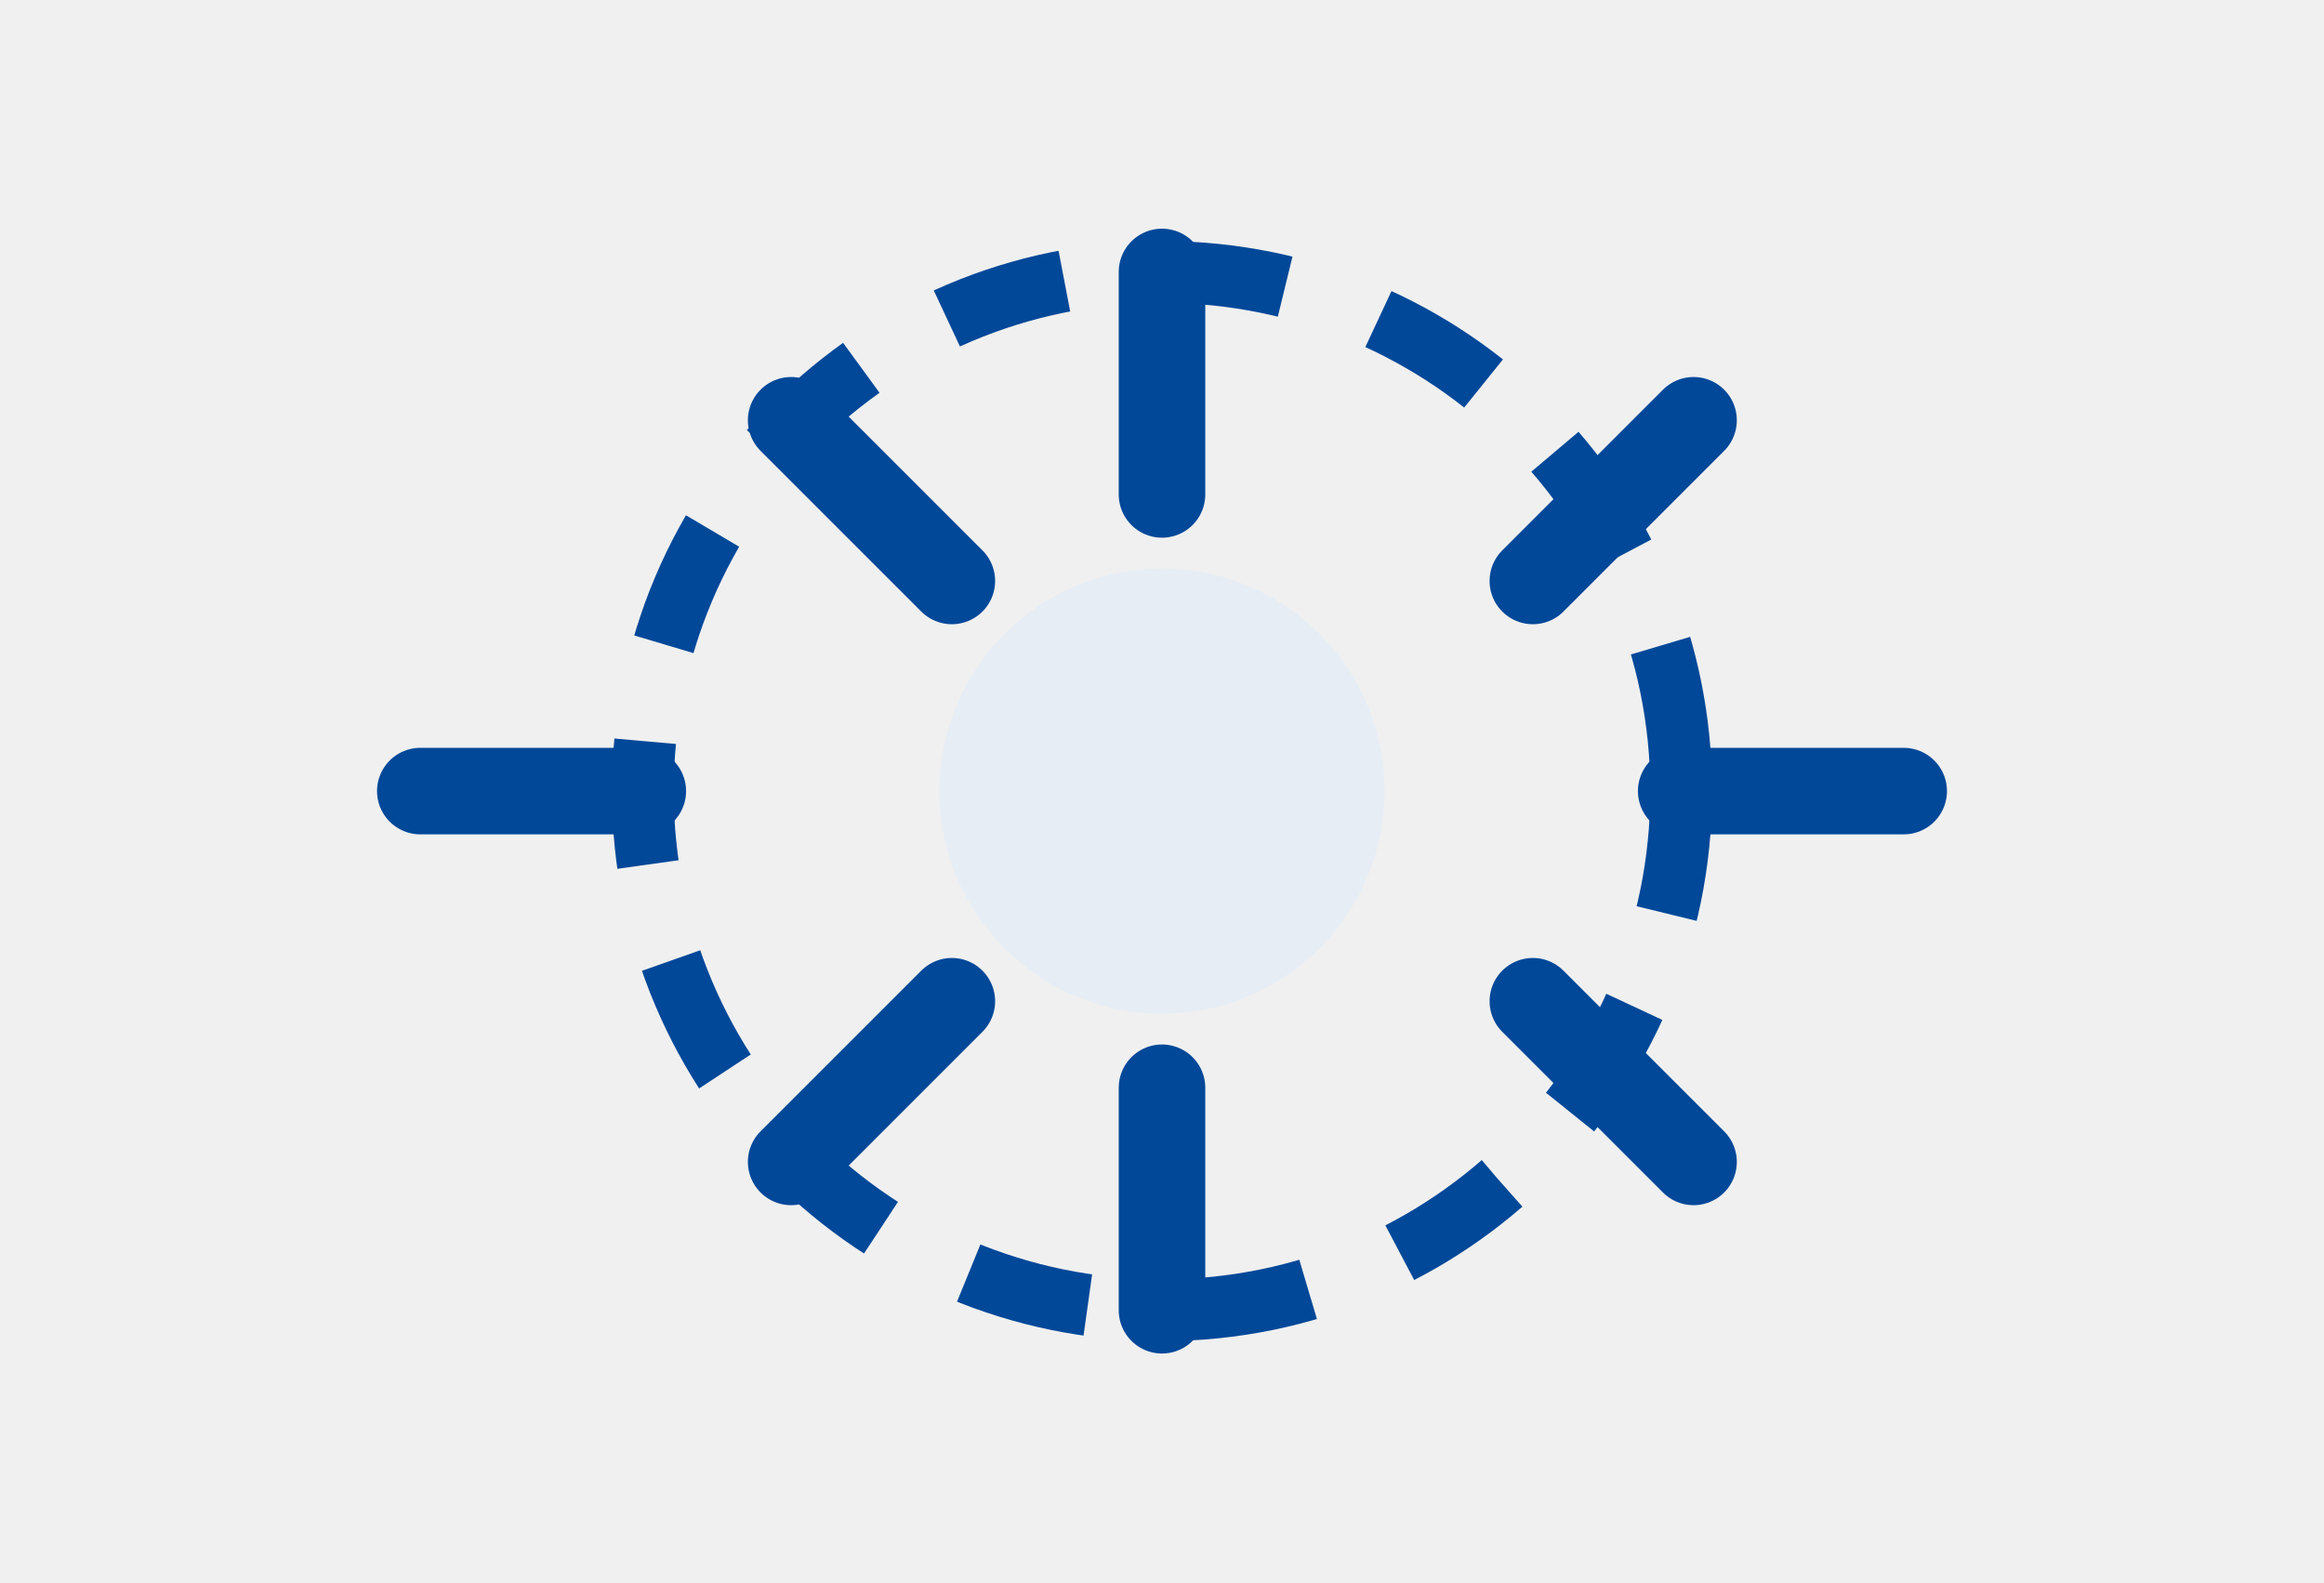
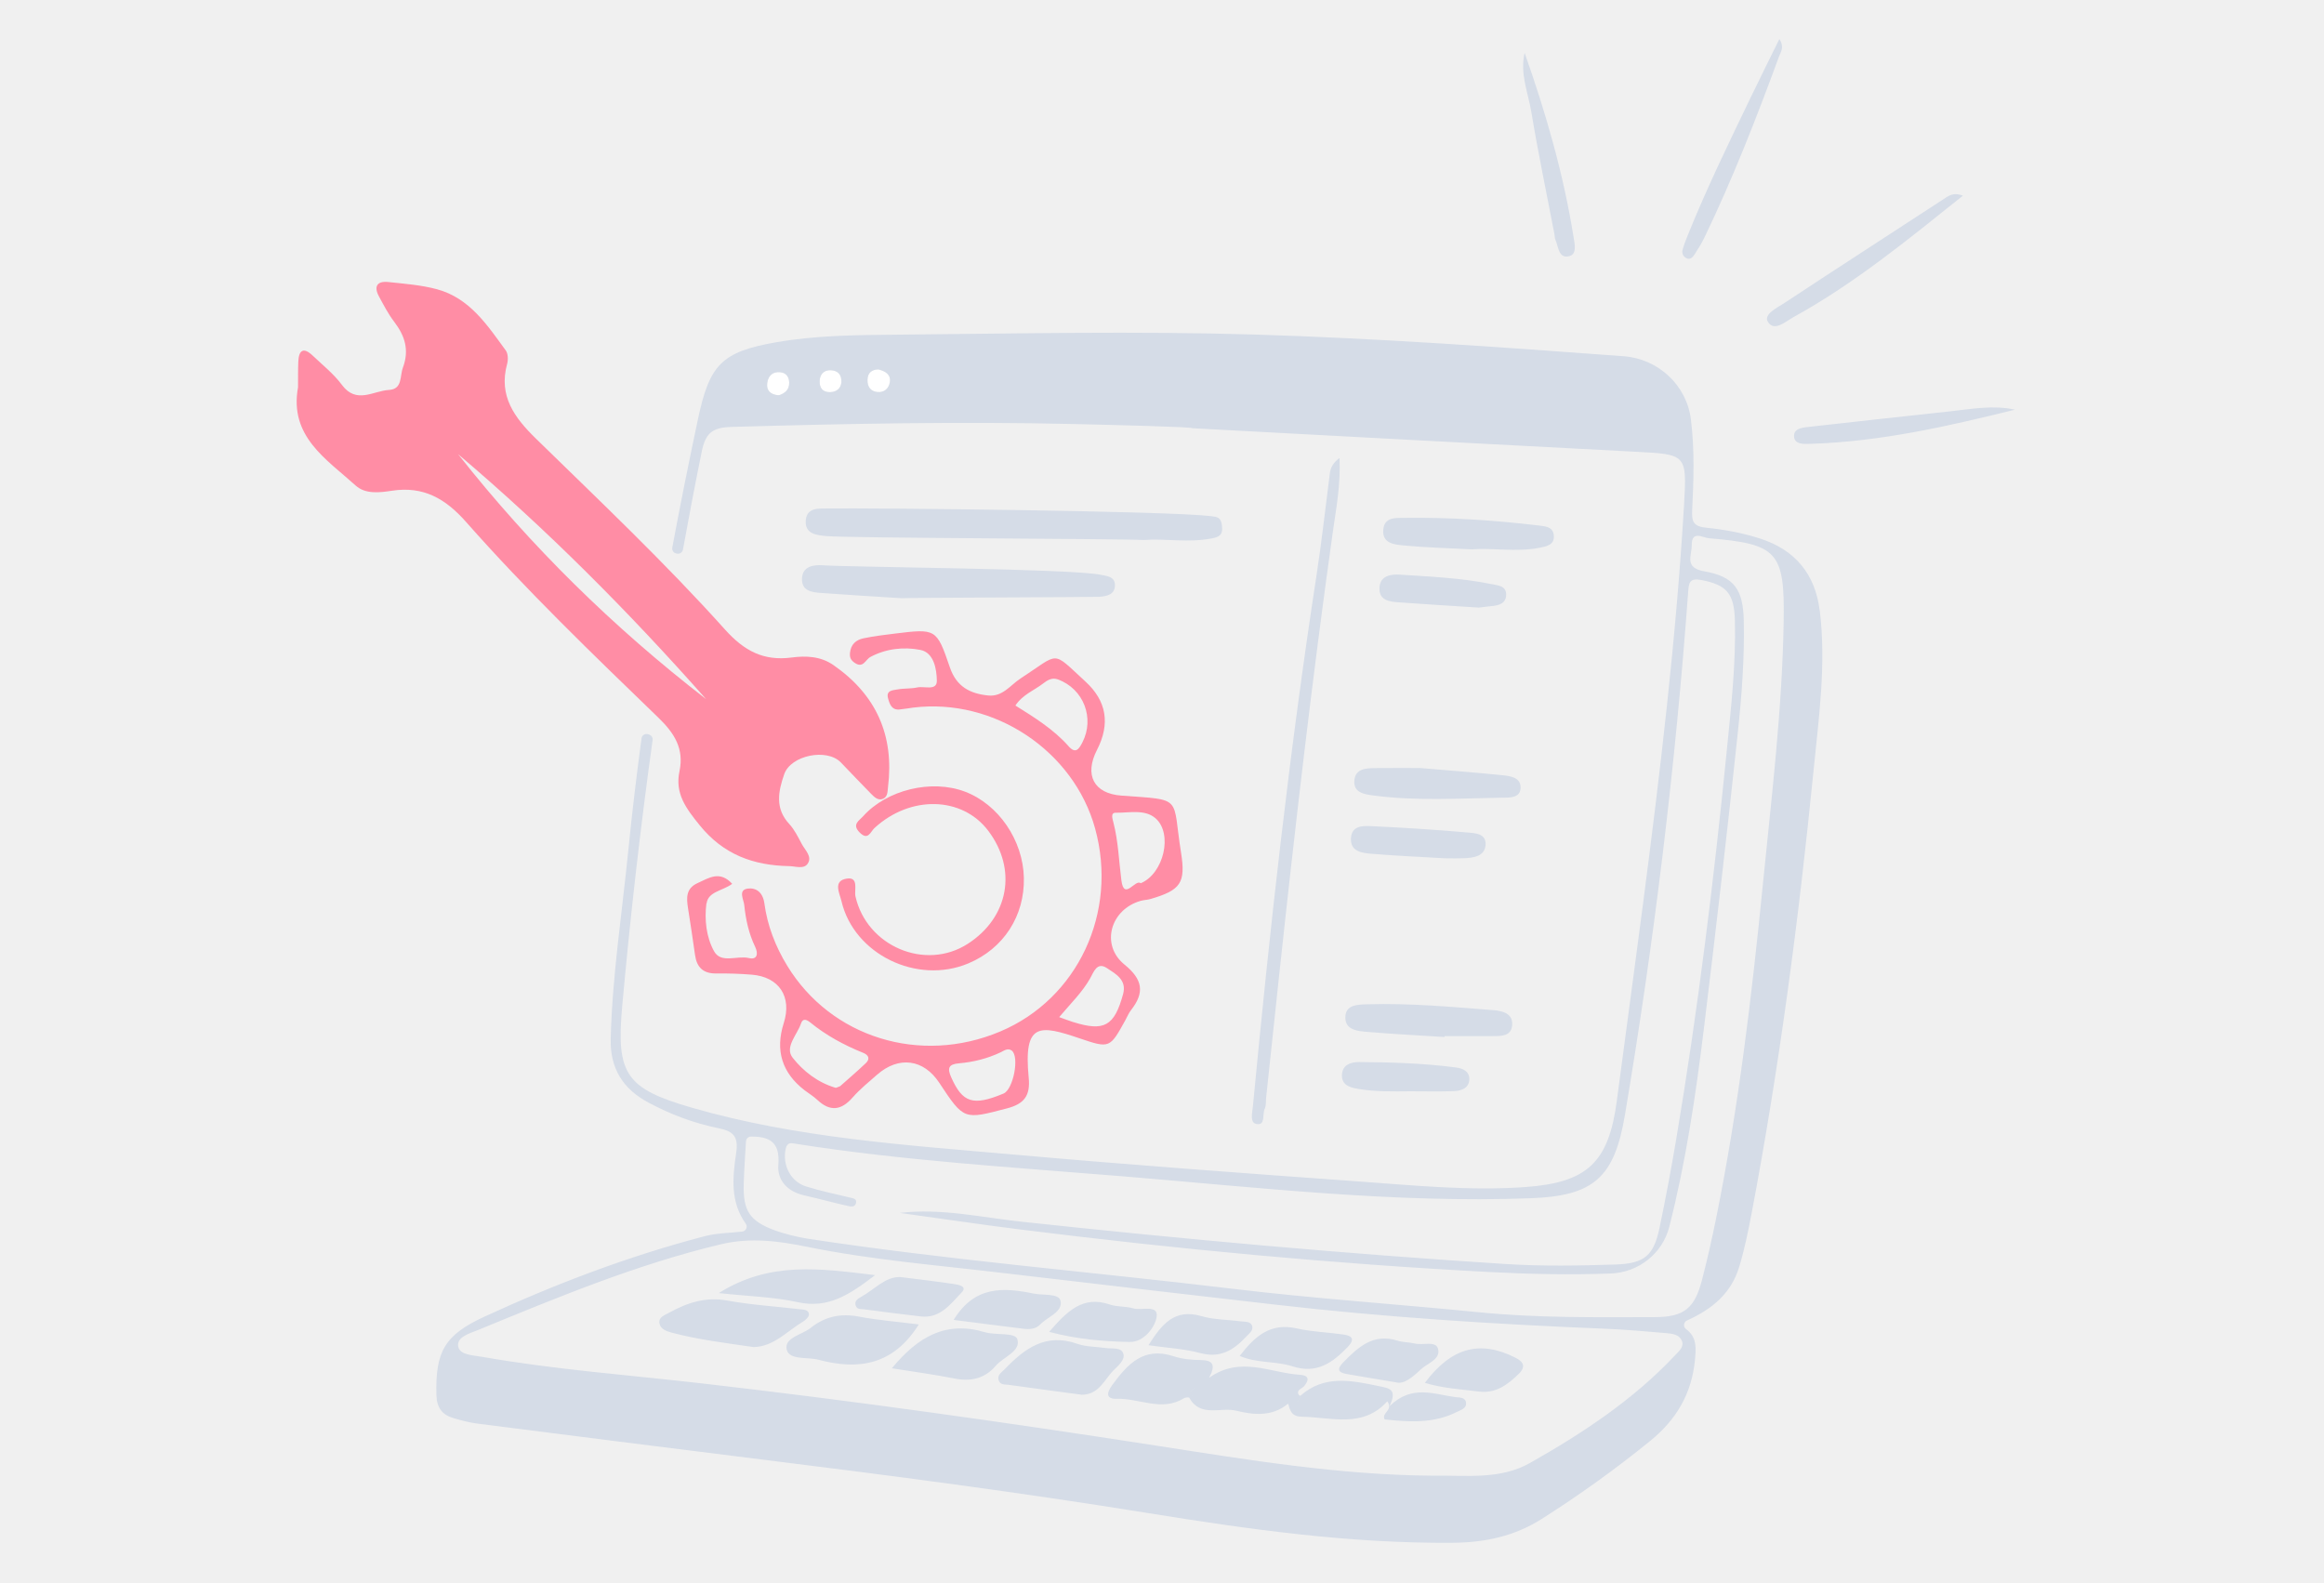
<svg xmlns="http://www.w3.org/2000/svg" width="188" height="128" viewBox="0 0 188 128" fill="none">
-   <circle cx="94" cy="64" r="18" fill="#E6EDF5" />
-   <path d="M94 22v18M94 88v18M52 64H34M154 64h-18M64 34l13 13M124 81l13 13M124 47l13-13M64 94l13-13" stroke="#014899" stroke-width="7" stroke-linecap="round" />
-   <circle cx="94" cy="64" r="42" stroke="#014899" stroke-width="5" stroke-dasharray="10 8" />
+   <g id="Property=System">
+     <path id="Union" d="M62.928 30.109C63.482 30.087 63.822 30.371 63.842 30.94C63.861 31.577 63.434 31.837 63.005 31.98C62.309 31.929 62.011 31.578 62.06 31.05C62.104 30.573 62.348 30.132 62.928 30.109ZM67.211 29.952C67.727 29.978 68.105 30.253 68.064 30.954H68.061C68.006 31.411 67.689 31.715 67.141 31.725C66.551 31.734 66.284 31.379 66.307 30.822C66.326 30.262 66.663 29.927 67.211 29.952ZM71.045 29.885C71.609 30.022 72.084 30.291 71.981 30.928C71.901 31.417 71.542 31.772 70.978 31.715C70.417 31.657 70.17 31.289 70.177 30.745C70.183 30.173 70.503 29.908 71.048 29.882L71.045 29.885Z" fill="white" />
+     <g id="Group">
+       <path id="Vector" d="M24.131 29.258C24.17 28.314 24.558 28.067 25.292 28.765C26.103 29.536 27.001 30.25 27.661 31.139C28.831 32.717 30.194 31.619 31.463 31.546C32.575 31.482 32.329 30.448 32.595 29.734C33.124 28.31 32.752 27.165 31.886 26.029C31.405 25.398 31.034 24.678 30.655 23.978C30.216 23.168 30.511 22.72 31.409 22.816C32.733 22.957 34.079 23.056 35.355 23.402C37.996 24.118 39.42 26.304 40.914 28.352C41.103 28.608 41.116 29.101 41.026 29.434C40.308 32.032 41.626 33.795 43.344 35.475C48.528 40.541 53.804 45.53 58.645 50.925C60.197 52.656 61.764 53.491 64.034 53.194C65.204 53.04 66.381 53.085 67.419 53.805C70.878 56.205 72.35 59.488 71.837 63.664C71.792 64.032 71.824 64.464 71.423 64.627C71.016 64.79 70.712 64.464 70.455 64.208C69.631 63.376 68.833 62.518 68.016 61.677C66.881 60.512 63.973 61.101 63.441 62.63C62.96 64.016 62.672 65.395 63.845 66.659C64.271 67.12 64.56 67.718 64.861 68.282C65.127 68.778 65.717 69.293 65.345 69.862C65.034 70.342 64.361 70.08 63.845 70.07C60.953 70.016 58.526 69.146 56.596 66.758C55.494 65.395 54.583 64.198 54.968 62.384C55.349 60.576 54.561 59.318 53.266 58.067C47.941 52.918 42.6 47.776 37.695 42.218C36.044 40.349 34.259 39.309 31.713 39.699C30.726 39.85 29.565 40 28.773 39.283C26.404 37.139 23.384 35.312 24.109 31.334C24.115 30.643 24.103 29.949 24.131 29.258ZM57.116 56.557C50.877 49.51 44.257 42.842 37.06 36.746C42.914 44.182 49.621 50.762 57.116 56.557Z" fill="#FF8DA5" />
+       <path id="Vector_2" d="M57.145 73.082C56.978 74.394 57.129 75.808 57.763 76.954C58.331 77.981 59.629 77.28 60.581 77.507C61.277 77.674 61.347 77.136 61.088 76.598C60.572 75.53 60.325 74.381 60.206 73.216C60.161 72.771 59.697 72.01 60.466 71.891C61.139 71.789 61.71 72.166 61.835 73.085C62.078 74.886 62.723 76.56 63.688 78.138C67.227 83.93 74.434 86.179 80.909 83.45C87.186 80.803 90.456 73.814 88.59 67.03C86.859 60.736 80.412 56.445 73.882 57.245C73.51 57.29 73.145 57.363 72.773 57.398C72.125 57.459 71.965 56.954 71.84 56.499C71.654 55.837 72.241 55.843 72.619 55.773C73.138 55.677 73.69 55.728 74.206 55.613C74.77 55.488 75.799 55.917 75.786 55.066C75.774 54.134 75.546 52.794 74.456 52.579C73.132 52.317 71.68 52.467 70.417 53.146C70.003 53.366 69.833 54.099 69.138 53.622C68.836 53.414 68.727 53.203 68.759 52.835C68.82 52.134 69.24 51.766 69.859 51.638C70.692 51.466 71.539 51.36 72.385 51.258C75.703 50.854 75.767 50.838 76.835 53.978C77.37 55.552 78.46 56.115 79.944 56.266C81.111 56.384 81.733 55.424 82.557 54.89C85.795 52.778 85.022 52.592 87.802 55.133C89.518 56.703 89.83 58.55 88.738 60.675C87.702 62.694 88.481 64.202 90.716 64.365C95.775 64.736 94.803 64.378 95.537 68.954C95.935 71.44 95.508 72.016 93.069 72.73C92.816 72.803 92.54 72.806 92.283 72.877C89.831 73.565 89.004 76.438 90.959 78.029C92.447 79.238 92.614 80.294 91.492 81.722C91.296 81.968 91.181 82.278 91.023 82.557C89.789 84.784 89.773 84.832 87.366 84.013C84.105 82.906 82.778 82.675 83.217 87.19C83.359 88.627 82.865 89.302 81.467 89.667C77.973 90.582 77.989 90.637 75.979 87.594C74.713 85.677 72.706 85.411 70.955 86.941C70.276 87.536 69.564 88.115 68.971 88.79C68.048 89.84 67.15 89.949 66.118 88.982C65.81 88.691 65.438 88.47 65.098 88.211C63.26 86.799 62.695 84.984 63.402 82.768C64.082 80.64 63.027 79.027 60.809 78.851C59.854 78.774 58.892 78.742 57.933 78.755C56.888 78.765 56.366 78.262 56.225 77.261C56.048 75.997 55.856 74.733 55.657 73.472C55.526 72.643 55.481 71.872 56.43 71.443C57.337 71.034 58.225 70.397 59.232 71.504C58.44 72.08 57.283 72.128 57.161 73.088L57.145 73.082ZM93.479 66.202C92.61 65.443 91.347 65.77 90.257 65.75C89.821 65.744 89.995 66.24 90.065 66.522C90.466 68.067 90.511 69.654 90.716 71.226C90.934 72.906 91.844 71.078 92.277 71.456C94.146 70.678 94.896 67.44 93.479 66.202ZM70.032 86.019C70.391 85.677 70.288 85.36 69.827 85.174C68.288 84.554 66.842 83.773 65.55 82.72C65.297 82.515 64.954 82.326 64.8 82.79C64.496 83.715 63.447 84.714 64.124 85.574C64.977 86.659 66.156 87.578 67.576 87.997C67.656 88.022 67.772 87.939 67.964 87.872C68.609 87.296 69.34 86.675 70.032 86.016V86.019ZM86.433 60.362C86.991 60.992 87.26 60.653 87.561 60.061C88.568 58.099 87.664 55.731 85.58 54.966C85.109 54.794 84.734 55.024 84.407 55.277C83.669 55.853 82.733 56.182 82.14 57.078C83.692 58.048 85.224 58.998 86.433 60.358V60.362ZM81.836 84.986C81.525 84.762 81.223 84.998 80.961 85.126C79.89 85.635 78.752 85.923 77.585 86.022C76.719 86.096 76.623 86.419 76.944 87.146C77.864 89.219 78.713 89.498 81.179 88.47C81.974 88.138 82.49 85.462 81.839 84.989L81.836 84.986ZM86.827 82.688C89.331 83.472 90.148 83.008 90.854 80.419C91.168 79.267 90.248 78.787 89.552 78.323C88.731 77.779 88.472 78.653 88.183 79.158C87.549 80.275 86.635 81.158 85.683 82.285C86.141 82.448 86.481 82.582 86.827 82.691V82.688Z" fill="#FF8DA5" />
+       <path id="Vector_3" d="M78.335 77.939C81.182 76.742 82.89 74.109 82.826 71.021C82.762 67.974 80.775 65.069 78.053 64.042C75.357 63.024 71.744 63.888 69.82 66.038C69.51 66.387 68.894 66.688 69.532 67.338C70.224 68.042 70.413 67.29 70.74 66.989C73.642 64.32 77.832 64.416 79.944 67.21C82.307 70.333 81.608 74.214 78.293 76.352C74.85 78.576 70.109 76.547 69.202 72.515C69.09 72.022 69.497 70.934 68.513 71.078C67.355 71.248 67.916 72.25 68.07 72.902C69.08 77.2 74.174 79.686 78.335 77.939Z" fill="#FF8DA5" />
+     </g>
+     <path id="Union_2" d="M72.535 27.075C82.194 26.989 91.854 26.774 101.51 27.065C111.47 27.366 121.411 28.083 131.346 28.819C134.141 29.027 136.443 31.155 136.786 33.933C137.091 36.384 137.011 38.857 136.886 41.321C136.841 42.23 137.03 42.595 138.033 42.694C139.508 42.842 141.002 43.12 142.409 43.578C145.185 44.477 146.836 46.419 147.198 49.363L147.208 49.373C147.747 53.747 147.128 58.093 146.698 62.423C145.509 74.394 143.941 86.317 141.7 98.141C141.422 99.6 141.124 101.066 140.695 102.486C140.066 104.56 138.61 105.865 136.475 106.825C136.193 106.953 136.139 107.338 136.389 107.521C137.296 108.183 137.203 109.085 137.11 110.048C136.847 112.755 135.606 114.851 133.513 116.554C130.698 118.845 127.762 120.954 124.697 122.896C122.511 124.282 120.132 124.787 117.558 124.81C109.255 124.883 101.076 123.738 92.911 122.416C82.493 120.73 72.032 119.367 61.559 118.067C53.887 117.114 46.219 116.141 38.551 115.162C37.92 115.079 37.298 114.903 36.686 114.727C35.763 114.461 35.33 113.878 35.304 112.857C35.211 109.322 35.98 108 39.183 106.521C44.94 103.866 50.845 101.622 56.99 100.013C57.965 99.757 58.963 99.754 60.043 99.636C60.347 99.6 60.508 99.248 60.328 98.998C59.056 97.222 59.263 95.219 59.552 93.283C59.748 91.959 59.35 91.524 58.142 91.277C56.154 90.874 54.256 90.163 52.461 89.203C50.39 88.096 49.342 86.435 49.403 84.035C49.531 78.915 50.323 73.859 50.829 68.777C51.131 65.754 51.49 62.739 51.897 59.731C51.929 59.475 52.189 59.321 52.436 59.401C52.455 59.408 52.471 59.412 52.486 59.418C52.688 59.476 52.823 59.661 52.794 59.869C51.797 67.024 50.983 74.208 50.332 81.411C49.835 86.893 50.624 88.071 55.978 89.616C64.486 92.071 73.289 92.634 82.044 93.408C91.286 94.227 100.538 94.909 109.793 95.571C114.307 95.891 118.824 96.358 123.366 96.035C128.396 95.677 130.131 94.064 130.794 89.05C131.483 83.828 132.199 78.608 132.878 73.383C134.289 62.557 135.587 51.722 136.232 40.819C136.472 36.72 136.405 36.758 132.247 36.544C120.319 35.929 108.393 35.28 96.467 34.644C96.467 34.535 90.071 34.377 86.875 34.304C77.639 34.093 68.413 34.276 59.184 34.538C57.623 34.583 57.074 35.024 56.763 36.554C56.228 39.187 55.725 41.824 55.247 44.464C55.202 44.704 54.965 44.845 54.731 44.781C54.711 44.775 54.692 44.768 54.673 44.765C54.468 44.713 54.347 44.503 54.385 44.298C55.026 40.852 55.718 37.411 56.446 33.977C57.388 29.526 58.324 28.464 62.806 27.686C66.021 27.127 69.288 27.104 72.535 27.075ZM65.287 100.867C63.008 100.403 60.716 100.093 58.334 100.659C51.522 102.282 45.094 104.96 38.654 107.606C37.999 107.875 36.926 108.151 37.067 108.935C37.188 109.626 38.269 109.639 38.996 109.767C44.882 110.803 50.842 111.235 56.773 111.917C69.06 113.328 81.303 115.056 93.524 116.95C100.951 118.102 108.37 119.338 115.92 119.383C118.574 119.338 121.331 119.734 123.758 118.361C128.028 115.945 132.118 113.251 135.51 109.639C135.821 109.306 136.286 108.947 136.032 108.426V108.419C135.805 107.949 135.247 107.891 134.779 107.85C133.129 107.706 131.474 107.561 129.817 107.494C120.93 107.133 112.057 106.573 103.222 105.552C95.804 104.694 88.385 103.847 80.97 102.967C75.732 102.346 70.471 101.923 65.287 100.867ZM89.966 112.064C91.207 110.368 92.505 108.915 94.948 109.725C95.643 109.955 96.416 110.02 97.156 110.029C98.156 110.042 98.349 110.458 97.807 111.466C100.346 109.664 102.757 111.073 105.149 111.22C105.828 111.261 105.962 111.568 105.507 112.131C105.339 112.337 104.824 112.442 105.064 112.848C105.101 112.868 105.142 112.893 105.186 112.926C107.115 111.209 109.313 111.667 111.534 112.138C112.32 112.304 113.095 112.34 112.4 113.767C114.208 111.988 116 112.8 117.731 113.027C118.058 113.069 118.565 113.021 118.597 113.511C118.625 113.952 118.17 114.067 117.85 114.23C115.962 115.178 113.971 115.044 112.002 114.829C111.752 114.247 112.73 114.125 112.23 113.363C110.249 115.565 107.725 114.656 105.315 114.614C104.525 114.602 104.356 114.167 104.224 113.601C104.213 113.596 104.201 113.593 104.19 113.591V113.594C104.188 113.584 104.188 113.575 104.187 113.565L104.188 113.564C104.181 113.506 104.183 113.458 104.195 113.418V113.419C104.183 113.459 104.18 113.507 104.187 113.565C102.912 114.634 101.387 114.466 99.993 114.125C98.737 113.818 97.111 114.694 96.21 113.088C96.177 113.031 95.903 113.044 95.797 113.107C93.999 114.234 92.171 113.111 90.36 113.165C89.469 113.19 89.492 112.711 89.966 112.064ZM104.578 113.314C104.613 113.373 104.661 113.43 104.648 113.501C104.661 113.43 104.616 113.375 104.58 113.316L104.578 113.314ZM105.194 112.932C105.125 113.195 105.031 113.404 104.837 113.405C104.997 113.405 105.089 113.265 105.154 113.069L105.194 112.932ZM96.769 112.228C96.49 112.359 96.085 112.596 96.377 112.861C96.482 112.957 96.568 112.988 96.64 112.98C96.568 112.987 96.484 112.956 96.38 112.861C96.089 112.596 96.491 112.362 96.77 112.228H96.769ZM81.278 110.768C82.88 109.097 84.593 107.817 87.132 108.71C87.866 108.969 88.699 108.944 89.485 109.06C89.991 109.133 90.722 108.967 90.879 109.536C91.014 110.023 90.472 110.471 90.097 110.842C89.334 111.594 88.933 112.809 87.539 112.835V112.839C85.59 112.576 83.596 112.314 81.602 112.035C81.304 111.994 80.918 112.061 80.79 111.677C80.643 111.232 81.031 111.024 81.278 110.768ZM115.263 111.875C117.404 109.008 119.722 108.397 122.575 109.83C123.229 110.16 123.473 110.55 122.848 111.158C121.947 112.035 120.994 112.752 119.622 112.576C118.202 112.394 116.766 112.326 115.259 111.875H115.263ZM108.649 110.23C109.864 108.989 111.083 107.837 113.051 108.461C113.5 108.602 114 108.579 114.461 108.694C115.102 108.851 116.137 108.455 116.326 109.104C116.579 109.971 115.471 110.282 114.923 110.797C114.263 111.418 113.564 112.022 112.926 111.83C111.323 111.561 110.12 111.37 108.921 111.155C108.248 111.034 108.126 110.765 108.649 110.23ZM72.148 110.694C74.273 108.122 76.527 106.835 79.682 107.779C80.56 108.041 82.128 107.77 82.301 108.349C82.599 109.328 81.16 109.773 80.531 110.512C79.672 111.523 78.537 111.786 77.216 111.523C75.61 111.203 73.985 110.989 72.145 110.694H72.148ZM100.281 109.702C101.503 108.112 102.757 106.983 104.895 107.469C106.132 107.75 107.428 107.782 108.691 107.965C109.399 108.067 109.617 108.355 109.021 108.976C107.783 110.259 106.51 111.174 104.545 110.534C103.215 110.099 101.715 110.307 100.285 109.699L100.281 109.702ZM65.585 107.424C66.733 106.505 68 106.237 69.465 106.512C71.026 106.806 72.616 106.931 74.324 107.148V107.152C72.263 110.442 69.445 110.867 66.217 110.006C65.316 109.766 63.861 110.051 63.646 109.196C63.4 108.218 64.874 107.993 65.585 107.424ZM92.903 108.832C93.989 107.123 95.012 105.84 97.192 106.477C98.195 106.771 99.291 106.752 100.343 106.896C100.692 106.943 101.189 106.874 101.298 107.29C101.397 107.667 101 107.93 100.75 108.198C99.756 109.254 98.685 109.888 97.105 109.466C95.794 109.114 94.406 109.047 92.906 108.829L92.903 108.832ZM54.118 106.205C55.59 105.392 57.081 104.893 58.837 105.216C60.77 105.571 62.745 105.687 64.7 105.917C65.005 105.952 65.419 105.942 65.442 106.336C65.451 106.522 65.181 106.787 64.973 106.912C63.672 107.683 62.607 108.941 60.969 108.979H60.966C58.703 108.65 56.484 108.384 54.321 107.808C53.894 107.696 53.439 107.517 53.349 107.075C53.243 106.56 53.753 106.407 54.118 106.205ZM84.871 107.75C86.316 106.091 87.579 104.784 89.786 105.539C90.379 105.741 91.065 105.664 91.671 105.847C92.347 106.051 93.71 105.504 93.566 106.531C93.447 107.37 92.527 108.592 91.386 108.566C89.28 108.522 87.151 108.355 84.871 107.75ZM77.146 106.781C78.851 103.984 81.198 104.154 83.634 104.653C84.394 104.81 85.647 104.615 85.791 105.232C86.002 106.138 84.753 106.518 84.153 107.146C83.794 107.52 83.294 107.559 82.807 107.498C80.976 107.274 79.149 107.037 77.146 106.781ZM138.226 43.543C137.771 43.505 136.835 42.874 136.854 44.105C136.867 44.931 136.213 45.93 137.861 46.218C140.325 46.65 141.008 47.719 141.063 50.221C141.13 53.318 140.887 56.4 140.56 59.466C139.717 67.405 138.796 75.335 137.831 83.258C137.174 88.634 136.376 93.988 135.039 99.245C134.488 101.415 132.545 102.944 130.304 103.027C127.012 103.149 123.719 103.078 120.43 102.905C107.802 102.24 95.226 101.053 82.682 99.485C79.377 99.073 76.084 98.579 72.785 98.125C76.139 97.725 79.38 98.487 82.656 98.839C95.701 100.244 108.764 101.431 121.857 102.263C124.78 102.448 127.727 102.394 130.66 102.301C133.074 102.224 133.785 101.561 134.263 99.261C134.75 96.918 135.193 94.563 135.59 92.205C137.347 81.76 138.639 71.251 139.688 60.714C140.034 57.226 140.431 53.728 140.345 50.208C140.29 47.968 139.64 47.321 137.655 46.928C136.671 46.733 136.619 47.142 136.565 47.885C135.529 62.067 133.811 76.166 131.451 90.189C130.599 95.254 128.942 96.749 123.845 96.938C112.775 97.35 101.792 96.068 90.793 95.162C81.974 94.436 73.132 93.91 64.377 92.534C64.015 92.48 63.684 92.362 63.556 92.95C63.28 94.217 63.932 95.584 65.204 95.984C66.368 96.349 67.57 96.595 68.759 96.883C69.025 96.947 69.333 96.983 69.243 97.341C69.16 97.683 68.807 97.613 68.579 97.561C67.393 97.293 66.22 96.97 65.034 96.701C63.701 96.397 62.861 95.488 62.963 94.231C63.12 92.33 62.184 91.946 60.751 91.949C60.536 91.949 60.36 92.119 60.347 92.333C60.28 93.475 60.196 94.621 60.164 95.767C60.1 97.965 60.642 98.784 62.703 99.546C63.393 99.802 64.554 100.09 65.281 100.202C76.713 101.949 88.244 102.884 99.721 104.263C106.334 105.059 112.99 105.501 119.619 106.16C124.357 106.634 129.105 106.566 133.853 106.557C136.254 106.553 137.094 105.83 137.687 103.536C138.113 101.888 138.489 100.228 138.825 98.561C140.624 89.684 141.698 80.698 142.592 71.693C143.3 64.545 144.179 57.399 144.291 50.205V50.195C144.378 44.624 143.756 44.004 138.226 43.543ZM72.827 103.312C74.405 103.514 75.78 103.667 77.146 103.875C77.498 103.929 78.29 104.045 77.793 104.56C76.905 105.478 76.065 106.675 74.507 106.502C72.975 106.332 71.446 106.125 69.92 105.927C69.67 105.895 69.346 105.955 69.231 105.648C69.083 105.261 69.385 105.068 69.66 104.918C70.747 104.316 71.628 103.268 72.83 103.315L72.827 103.312ZM58.145 104.611C62.287 102.016 66.32 102.624 70.792 103.158C68.705 104.755 66.99 105.888 64.534 105.348C62.589 104.919 60.559 104.874 58.145 104.611ZM108.361 37.056C108.46 39.248 108.088 41.117 107.828 42.97C106.145 54.925 104.767 66.919 103.475 78.922C103.122 82.202 102.776 85.482 102.427 88.762C102.392 89.078 102.439 89.433 102.308 89.705C102.099 90.137 102.391 91.046 101.67 90.938C101.077 90.848 101.302 90.051 101.35 89.539C102.719 75.139 104.312 60.765 106.511 46.464C106.908 43.888 107.19 41.295 107.527 38.71C107.594 38.192 107.559 37.638 108.361 37.056ZM109.95 85.92C112.563 85.936 115.169 86.016 117.766 86.358C118.369 86.438 118.86 86.676 118.86 87.29C118.859 88.019 118.237 88.249 117.628 88.272C116.458 88.316 115.285 88.285 114.112 88.285C112.672 88.298 111.236 88.333 109.806 88.083C109.098 87.958 108.511 87.725 108.559 86.935C108.604 86.135 109.271 85.917 109.95 85.92ZM110.62 81.248C114.031 81.146 117.42 81.456 120.812 81.722C121.604 81.786 122.42 82.016 122.324 82.973C122.235 83.862 121.386 83.821 120.687 83.821H116.856V83.894H116.85C114.782 83.763 112.711 83.657 110.647 83.484C109.868 83.42 108.838 83.35 108.831 82.333C108.822 81.284 109.793 81.27 110.62 81.248ZM111.015 66.839C113.567 66.96 116.115 67.12 118.657 67.344C119.279 67.398 120.257 67.408 120.174 68.371C120.094 69.283 119.219 69.395 118.449 69.431C117.866 69.456 117.279 69.436 116.856 69.436C114.779 69.315 112.865 69.229 110.954 69.072C110.162 69.008 109.21 68.889 109.287 67.785C109.361 66.755 110.3 66.804 111.015 66.839ZM114.865 62.135L114.868 62.131C117.455 62.352 119.472 62.503 121.482 62.711C122.155 62.781 123.046 62.87 123.008 63.76C122.97 64.601 122.04 64.525 121.469 64.534C118.013 64.589 114.548 64.816 111.102 64.356C110.368 64.256 109.47 64.134 109.56 63.136C109.647 62.166 110.528 62.147 111.284 62.138C112.669 62.122 114.051 62.135 114.865 62.135ZM113.252 46.489C115.733 46.653 118.228 46.755 120.674 47.258C121.174 47.36 121.838 47.386 121.841 48.093C121.841 48.851 121.225 48.982 120.61 49.04C120.292 49.069 119.978 49.114 119.635 49.155C117.494 49.018 115.326 48.886 113.159 48.73C112.406 48.675 111.554 48.582 111.592 47.562C111.63 46.544 112.566 46.444 113.252 46.489ZM66.537 45.731C69.019 45.895 86.581 45.997 89.027 46.499C89.526 46.601 90.19 46.627 90.194 47.334C90.194 48.092 89.578 48.224 88.962 48.281C88.642 48.31 73.263 48.355 72.92 48.397C70.779 48.259 68.612 48.129 66.445 47.972C65.691 47.917 64.839 47.824 64.877 46.804C64.916 45.786 65.851 45.687 66.537 45.731ZM113.641 41.895C117.26 41.847 120.866 42.083 124.463 42.512C124.998 42.576 125.607 42.602 125.691 43.28C125.793 44.093 125.082 44.208 124.537 44.316C122.639 44.688 120.715 44.303 119.068 44.444H119.065C117.051 44.339 115.298 44.294 113.554 44.128C112.804 44.054 111.794 43.977 111.9 42.838C111.996 41.811 112.92 41.904 113.641 41.895ZM66.926 41.136C70.546 41.088 94.347 41.325 97.945 41.754C98.48 41.818 98.768 41.843 98.852 42.522C98.954 43.334 98.564 43.45 98.019 43.559C96.121 43.93 94.197 43.546 92.549 43.687H92.546C90.532 43.581 68.583 43.535 66.839 43.369C66.089 43.295 65.079 43.219 65.185 42.08C65.281 41.053 66.205 41.145 66.926 41.136ZM157.813 33.27C159.531 33.085 161.25 32.755 163 33.143C157.512 34.503 152.014 35.753 146.333 35.91C145.859 35.923 145.211 35.933 145.137 35.376C145.05 34.688 145.728 34.602 146.25 34.544C150.103 34.109 153.956 33.687 157.813 33.27ZM62.928 30.108C62.348 30.131 62.104 30.573 62.059 31.05C62.011 31.552 62.28 31.895 62.906 31.972C62.97 31.981 63.034 31.972 63.095 31.949H63.098C63.492 31.799 63.861 31.532 63.842 30.94C63.823 30.371 63.482 30.086 62.928 30.108ZM67.211 29.952C66.663 29.927 66.326 30.262 66.307 30.822C66.284 31.379 66.551 31.734 67.141 31.725H67.144C67.692 31.715 68.009 31.411 68.064 30.954C68.105 30.253 67.727 29.978 67.211 29.952ZM70.971 29.888C70.474 29.933 70.182 30.199 70.176 30.746C70.17 31.29 70.417 31.657 70.978 31.715C71.542 31.772 71.9 31.417 71.981 30.928H71.985C72.084 30.317 71.654 30.045 71.122 29.901C71.074 29.889 71.019 29.884 70.971 29.888ZM157.442 15.968C157.833 15.712 158.195 15.61 158.791 15.827H158.794C154.3 19.424 149.981 22.96 145.07 25.664C144.438 26.013 143.518 26.867 143.012 26.035C142.64 25.421 143.778 24.89 144.355 24.509C148.699 21.638 153.082 18.819 157.442 15.968ZM143.939 3.158C144.375 3.82 144.047 4.208 143.919 4.557C142.098 9.529 140.172 14.454 137.873 19.229C137.646 19.705 137.36 20.154 137.071 20.599C136.93 20.816 136.719 21.037 136.421 20.887C136.165 20.759 136.036 20.493 136.11 20.218C136.219 19.811 136.379 19.414 136.536 19.02C138.062 15.238 139.845 11.571 141.614 7.9C142.358 6.358 143.121 4.826 143.939 3.162V3.158ZM123.335 4.278C125.063 9.165 126.486 14.106 127.297 19.203C127.384 19.747 127.598 20.595 126.897 20.736C126.07 20.906 126.073 19.956 125.829 19.408C125.765 19.267 125.774 19.094 125.745 18.938C125.114 15.651 124.428 12.374 123.88 9.075C123.617 7.494 122.938 5.948 123.335 4.281V4.278Z" fill="#D5DCE7" />
+   </g>
</svg>
